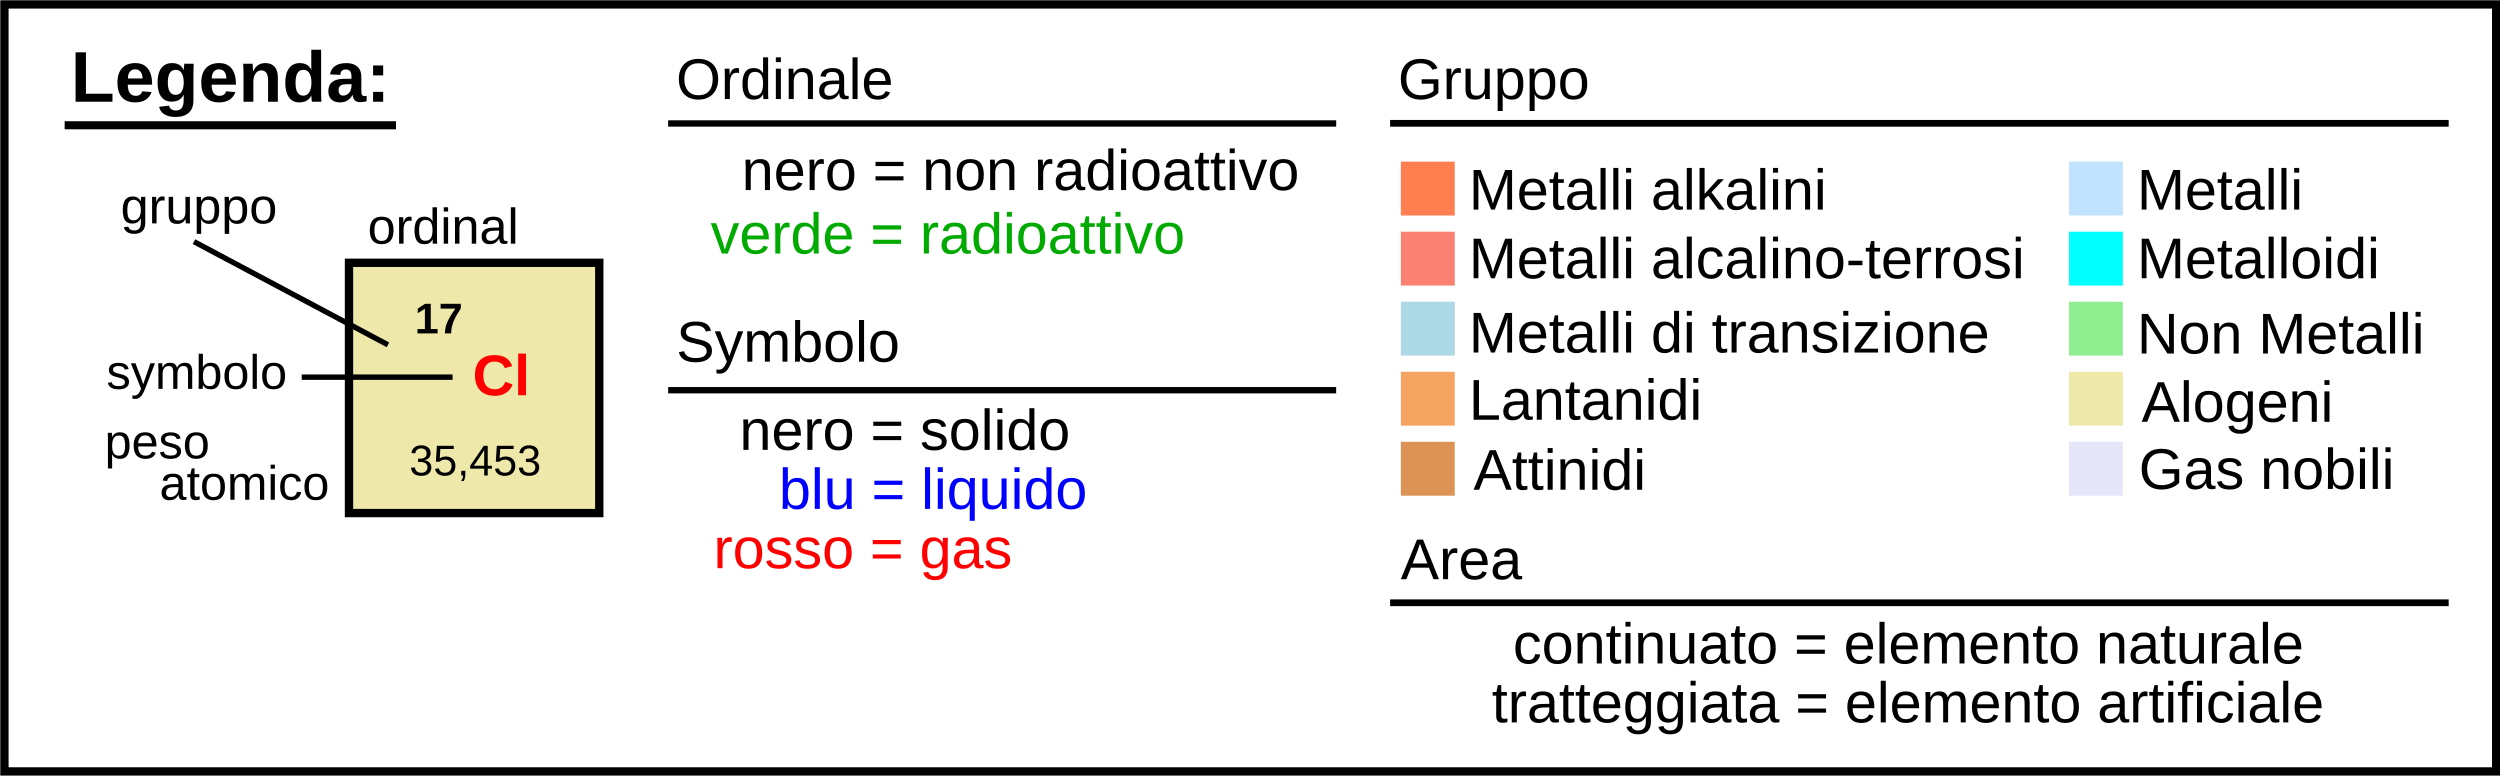
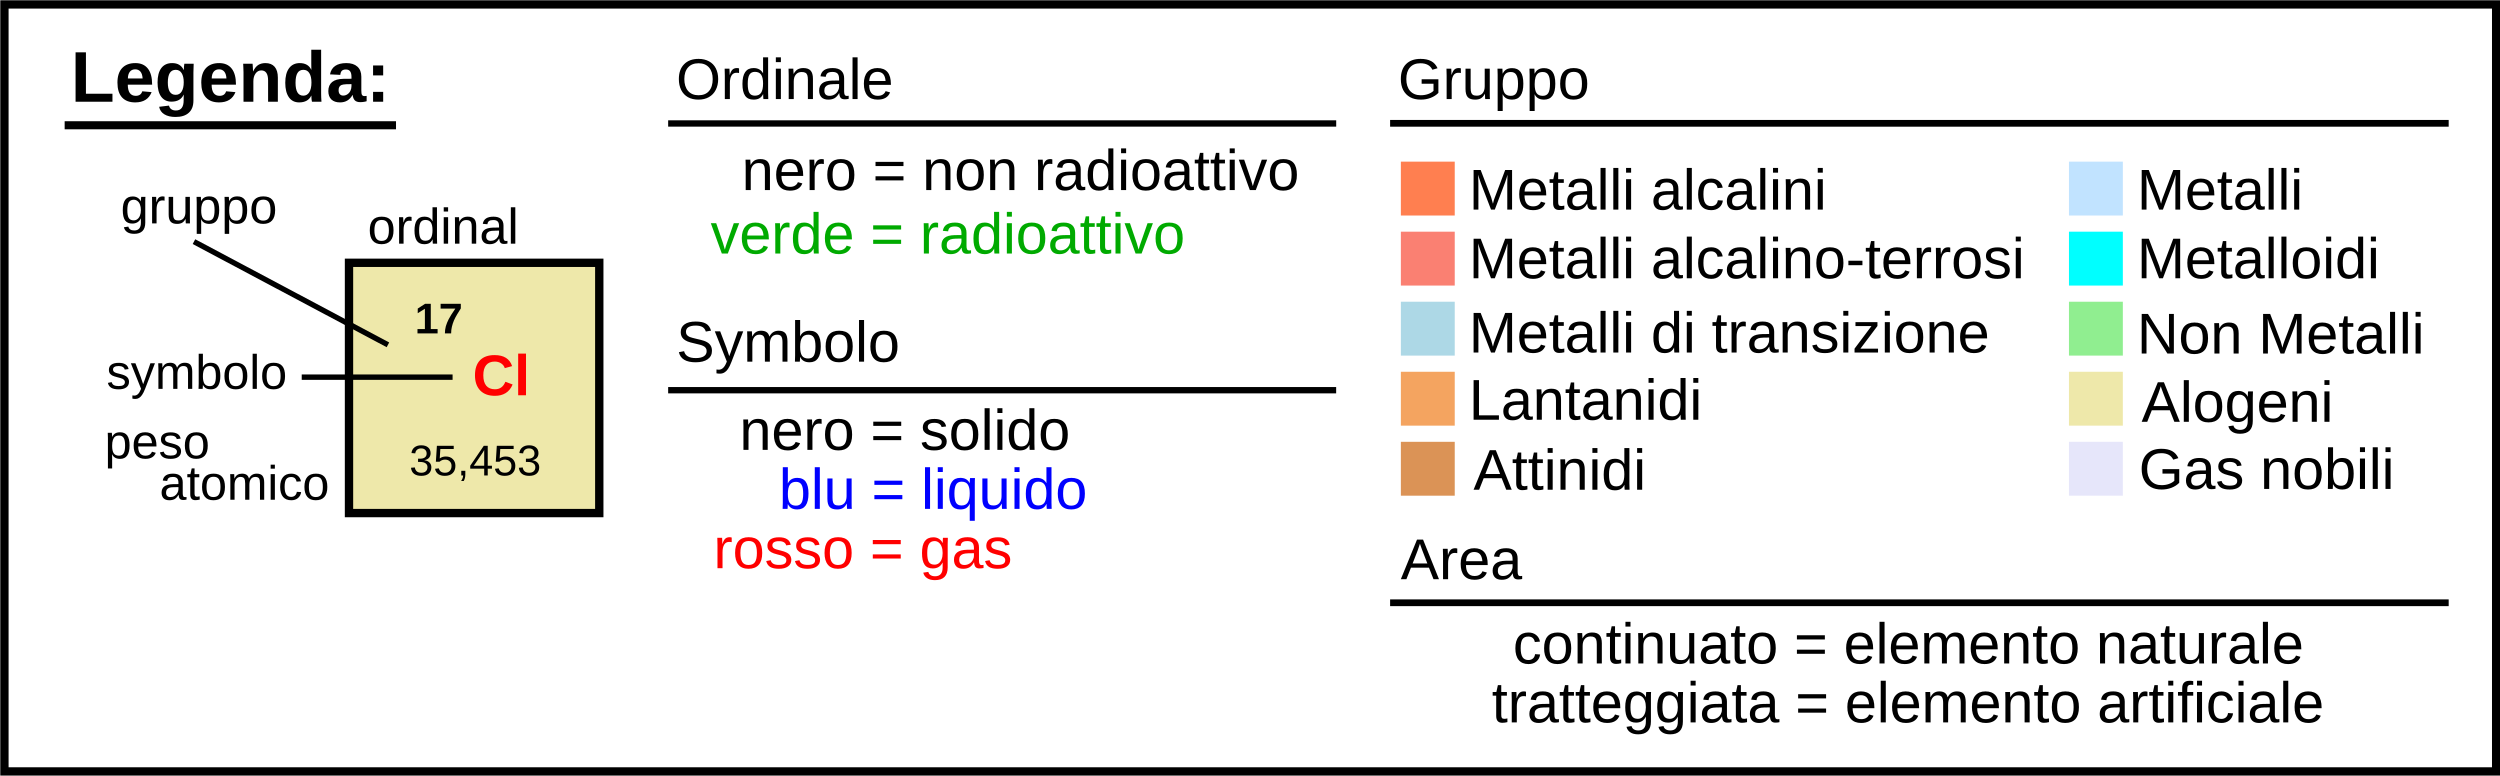
<svg xmlns="http://www.w3.org/2000/svg" width="464" height="144" viewBox="0 0 464 144" version="1.1" id="svg970">
  <defs id="defs964" />
  <g id="layer1" transform="translate(0,-247.8687)">
    <text id="text1515" style="font-size:9px;font-family:'Liberation Sans', sans-serif;text-anchor:middle;fill:#000000;stroke:none;stroke-width:0.75;stroke-linecap:square" x="82.25" y="293.099">
      <tspan style="font-size:9.333px" id="tspan928">ordinal</tspan>
    </text>
    <text id="text1525" style="font-size:9px;font-family:'Liberation Sans', sans-serif;text-anchor:middle;fill:#000000;stroke:none;stroke-width:0.75;stroke-linecap:square" x="36.929" y="289.332">
      <tspan id="tspan890" style="font-size:9.333px;stroke-width:0.75">gruppo</tspan>
    </text>
    <rect id="LegBoxRand-9" x="64.774" y="296.643" width="46.452" height="46.452" style="font-size:12px;font-family:'Liberation Sans';fill:#eee8aa;fill-opacity:1;stroke:#000000;stroke-width:1.548;stroke-linecap:square" />
    <path style="font-size:12px;font-family:'Liberation Sans';fill:#000000;stroke:#000000;stroke-width:1;stroke-miterlimit:4;stroke-dasharray:none" d="m 72,311.869 -36,-19.152" id="LegLinieSerie-3" />
    <text id="text1503-6" style="font-weight:bold;font-size:9px;font-family:'Liberation Sans', sans-serif;text-anchor:end;fill:#ff0000;stroke:none;stroke-width:0.75;stroke-linecap:square" x="98.387" y="321.226">
      <tspan style="font-size:10.667px" id="tspan932-0">Cl</tspan>
    </text>
    <text id="text1505-6" style="font-weight:bold;font-size:9px;font-family:'Liberation Sans', sans-serif;text-anchor:start;fill:#000000;stroke:none;stroke-width:0.75;stroke-linecap:square" x="76.984" y="309.751">
      <tspan style="font-style:normal;font-variant:normal;font-weight:bold;font-stretch:normal;font-size:8px;font-family:'Liberation Sans', sans-serif;-inkscape-font-specification:'Liberation Sans, sans-serif Bold'" id="tspan934-2">17</tspan>
    </text>
    <text id="text1509-6" style="font-size:6.75px;font-family:'Liberation Sans', sans-serif;text-anchor:start;fill:#000000;stroke:none;stroke-width:0.75;stroke-linecap:square" x="75.963" y="336.108">
      <tspan style="font-size:8px" id="tspan930-1">35,453</tspan>
    </text>
    <path id="path1106" d="M 84,317.869 H 56" style="font-size:12px;font-family:'Liberation Sans';fill:#000000;stroke:#000000;stroke-width:1;stroke-miterlimit:4;stroke-dasharray:none" />
    <rect style="font-size:12px;font-family:'Liberation Sans';fill:none;stroke:#000000;stroke-width:1.54;stroke-linecap:square;stroke-miterlimit:4;stroke-dasharray:none" height="142.354" width="462.46" y="248.691" x="0.823" id="LegHintergrund" />
    <text id="text1517" style="font-size:9px;font-family:'Liberation Sans', sans-serif;text-anchor:end;fill:#000000;stroke:none;stroke-width:0.75;stroke-linecap:square" x="53.289" y="320.037">symbolo</text>
    <text id="text1529" style="font-size:9px;font-family:'Liberation Sans', sans-serif;fill:#000000;stroke:none;stroke-width:0.75;stroke-linecap:square" y="266.251" x="125.495">
      <tspan style="font-size:10.667px" id="tspan1794">Ordinale</tspan>
    </text>
    <line id="line1531" style="font-size:12px;font-family:'Liberation Sans', sans-serif;fill:none;stroke:#000000;stroke-width:1.175;stroke-linecap:square" y2="270.786" x2="247.412" y1="270.786" x1="124.597" />
    <text id="text1537" style="font-style:normal;font-variant:normal;font-weight:normal;font-stretch:normal;font-size:9px;font-family:'Liberation Sans';-inkscape-font-specification:'Liberation Sans, Normal';font-variant-ligatures:normal;font-variant-caps:normal;font-variant-numeric:normal;font-feature-settings:normal;text-align:start;writing-mode:lr-tb;text-anchor:start;fill:#000000;stroke:none;stroke-width:0.75;stroke-linecap:square" x="137.667" y="283.144">
      <tspan id="tspan9444" x="137.667" y="283.144" style="font-size:10.667px;stroke-width:0.75">nero = non radioattivo</tspan>
    </text>
    <text id="text1543" style="font-style:normal;font-variant:normal;font-weight:normal;font-stretch:normal;font-size:9px;font-family:'Liberation Sans';-inkscape-font-specification:'Liberation Sans, Normal';font-variant-ligatures:normal;font-variant-caps:normal;font-variant-numeric:normal;font-feature-settings:normal;text-align:start;writing-mode:lr-tb;text-anchor:start;fill:#00aa00;stroke:none;stroke-width:0.75;stroke-linecap:square" x="131.893" y="294.93">
      <tspan id="tspan9442" x="131.893" y="294.93" style="font-size:10.667px;stroke-width:0.75">verde = radioattivo</tspan>
    </text>
    <text id="text1546" style="font-size:9px;font-family:'Liberation Sans', sans-serif;fill:#000000;stroke:none;stroke-width:0.75;stroke-linecap:square" y="315.001" x="125.515">
      <tspan style="font-size:10.667px" id="tspan1796">Symbolo</tspan>
    </text>
    <line id="line1548" style="font-size:12px;font-family:'Liberation Sans', sans-serif;fill:none;stroke:#000000;stroke-width:1.175;stroke-linecap:square" y2="320.291" x2="247.403" y1="320.291" x1="124.597" />
    <text id="text1554" style="font-style:normal;font-variant:normal;font-weight:normal;font-stretch:normal;font-size:9px;font-family:'Liberation Sans';-inkscape-font-specification:'Liberation Sans, Normal';font-variant-ligatures:normal;font-variant-caps:normal;font-variant-numeric:normal;font-feature-settings:normal;text-align:start;writing-mode:lr-tb;text-anchor:start;fill:#000000;stroke:none;stroke-width:0.75;stroke-linecap:square" x="137.25" y="331.358">
      <tspan id="tspan9463" x="137.25" y="331.358" style="font-size:10.667px;stroke-width:0.75">nero = solido</tspan>
    </text>
    <text id="text1560" style="font-style:normal;font-variant:normal;font-weight:normal;font-stretch:normal;font-size:9px;font-family:'Liberation Sans';-inkscape-font-specification:'Liberation Sans, Normal';font-variant-ligatures:normal;font-variant-caps:normal;font-variant-numeric:normal;font-feature-settings:normal;text-align:start;writing-mode:lr-tb;text-anchor:start;fill:#0000ff;stroke:none;stroke-width:0.75;stroke-linecap:square" x="144.571" y="342.311">
      <tspan id="tspan9465" x="144.571" y="342.311" style="font-size:10.667px;stroke-width:0.75">blu = liquido</tspan>
    </text>
    <text id="text1566" style="font-style:normal;font-variant:normal;font-weight:normal;font-stretch:normal;font-size:9px;font-family:'Liberation Sans';-inkscape-font-specification:'Liberation Sans, Normal';font-variant-ligatures:normal;font-variant-caps:normal;font-variant-numeric:normal;font-feature-settings:normal;text-align:start;writing-mode:lr-tb;text-anchor:start;fill:#ff0000;stroke:none;stroke-width:0.75;stroke-linecap:square" x="132.429" y="353.323">
      <tspan id="tspan9467" x="132.429" y="353.323" style="font-size:10.667px;stroke-width:0.75">rosso = gas</tspan>
    </text>
    <text style="font-size:9px;font-family:'Liberation Sans', sans-serif;fill:#000000;stroke:none;stroke-width:0.75;stroke-linecap:square" id="text1569" y="266.251" x="259.464">
      <tspan style="font-size:10.667px" id="tspan1779">Gruppo</tspan>
    </text>
    <line id="line1571" style="font-size:12px;font-family:'Liberation Sans', sans-serif;fill:none;stroke:#000000;stroke-width:1.252;stroke-linecap:square" y2="270.756" x2="453.849" y1="270.756" x1="258.63" />
    <rect style="font-size:12px;font-family:'Liberation Sans', sans-serif;fill:#ff7f50;fill-opacity:1;stroke:none;stroke-width:1;stroke-linecap:square" id="SmallFarbe01" height="10" width="10" y="277.869" x="260" />
    <rect style="font-size:12px;font-family:'Liberation Sans', sans-serif;fill:#fa8072;fill-opacity:1;stroke:none;stroke-width:1;stroke-linecap:square" id="SmallFarbe02" height="10" width="10" y="290.869" x="260" />
    <rect style="font-size:12px;font-family:'Liberation Sans', sans-serif;fill:#add8e6;fill-opacity:1;stroke:none;stroke-width:1;stroke-linecap:square" id="SmallFarbe03" height="10" width="10" y="303.869" x="260" />
    <rect style="font-size:12px;font-family:'Liberation Sans', sans-serif;fill:#f4a460;fill-opacity:1;stroke:none;stroke-width:1;stroke-linecap:square" id="SmallFarbe04" height="10" width="10" y="316.869" x="260" />
    <rect style="font-size:12px;font-family:'Liberation Sans', sans-serif;fill:#db9356;fill-opacity:1;stroke:none;stroke-width:1;stroke-linecap:square" id="SmallFarbe05" height="10" width="10" y="329.869" x="260" />
    <rect style="font-size:12px;font-family:'Liberation Sans', sans-serif;fill:#c1e3ff;fill-opacity:1;stroke:none;stroke-width:1;stroke-linecap:square" id="SmallFarbe06" height="10" width="10" y="277.869" x="384" />
    <rect style="font-size:12px;font-family:'Liberation Sans', sans-serif;fill:#00ffff;fill-opacity:1;stroke:none;stroke-width:1;stroke-linecap:square" id="SmallFarbe07" height="10" width="10" y="290.869" x="384" />
    <rect style="font-size:12px;font-family:'Liberation Sans', sans-serif;fill:#90ee90;fill-opacity:1;stroke:none;stroke-width:1;stroke-linecap:square" id="SmallFarbe08" height="10" width="10" y="303.869" x="384" />
    <rect style="font-size:12px;font-family:'Liberation Sans', sans-serif;fill:#eee8aa;fill-opacity:1;stroke:none;stroke-width:1;stroke-linecap:square" id="SmallFarbe09" height="10" width="10" y="316.869" x="384" />
    <rect style="font-size:12px;font-family:'Liberation Sans', sans-serif;fill:#e6e6fa;fill-opacity:1;stroke:none;stroke-width:1;stroke-linecap:square" id="SmallFarbe10" height="10" width="10" y="329.869" x="384" />
-     <text style="font-style:normal;font-variant:normal;font-weight:normal;font-stretch:normal;font-size:10.667px;font-family:'Liberation Sans';-inkscape-font-specification:'Liberation Sans, Normal';font-variant-ligatures:normal;font-variant-caps:normal;font-variant-numeric:normal;font-feature-settings:normal;text-align:start;writing-mode:lr-tb;text-anchor:start;fill:#000000;stroke:none;stroke-width:0.75;stroke-linecap:square" id="text1583" y="286.765" x="272.625">Metalli alkalini</text>
+     <text style="font-style:normal;font-variant:normal;font-weight:normal;font-stretch:normal;font-size:10.667px;font-family:'Liberation Sans';-inkscape-font-specification:'Liberation Sans, Normal';font-variant-ligatures:normal;font-variant-caps:normal;font-variant-numeric:normal;font-feature-settings:normal;text-align:start;writing-mode:lr-tb;text-anchor:start;fill:#000000;stroke:none;stroke-width:0.75;stroke-linecap:square" id="text1583" y="286.765" x="272.625">Metalli alcalini</text>
    <text style="font-style:normal;font-variant:normal;font-weight:normal;font-stretch:normal;font-size:10.667px;font-family:'Liberation Sans';-inkscape-font-specification:'Liberation Sans, Normal';font-variant-ligatures:normal;font-variant-caps:normal;font-variant-numeric:normal;font-feature-settings:normal;text-align:start;writing-mode:lr-tb;text-anchor:start;fill:#000000;stroke:none;stroke-width:0.75;stroke-linecap:square" id="text1585" y="299.515" x="272.625">Metalli alcalino-terrosi</text>
    <text style="font-style:normal;font-variant:normal;font-weight:normal;font-stretch:normal;font-size:10.667px;font-family:'Liberation Sans';-inkscape-font-specification:'Liberation Sans, Normal';font-variant-ligatures:normal;font-variant-caps:normal;font-variant-numeric:normal;font-feature-settings:normal;text-align:start;writing-mode:lr-tb;text-anchor:start;fill:#000000;stroke:none;stroke-width:0.75;stroke-linecap:square" id="text1587" y="313.298" x="272.625">Metalli di transizione</text>
    <text style="font-style:normal;font-variant:normal;font-weight:normal;font-stretch:normal;font-size:10.667px;font-family:'Liberation Sans';-inkscape-font-specification:'Liberation Sans, Normal';font-variant-ligatures:normal;font-variant-caps:normal;font-variant-numeric:normal;font-feature-settings:normal;text-align:start;writing-mode:lr-tb;text-anchor:start;fill:#000000;stroke:none;stroke-width:0.75;stroke-linecap:square" id="text1589" y="325.765" x="272.625">Lantanidi</text>
    <text style="font-style:normal;font-variant:normal;font-weight:normal;font-stretch:normal;font-size:10.667px;font-family:'Liberation Sans';-inkscape-font-specification:'Liberation Sans, Normal';font-variant-ligatures:normal;font-variant-caps:normal;font-variant-numeric:normal;font-feature-settings:normal;text-align:start;writing-mode:lr-tb;text-anchor:start;fill:#000000;stroke:none;stroke-width:0.75;stroke-linecap:square" id="text1591" y="338.765" x="273.479">Attinidi</text>
    <text style="font-style:normal;font-variant:normal;font-weight:normal;font-stretch:normal;font-size:10.667px;font-family:'Liberation Sans';-inkscape-font-specification:'Liberation Sans, Normal';font-variant-ligatures:normal;font-variant-caps:normal;font-variant-numeric:normal;font-feature-settings:normal;text-align:start;writing-mode:lr-tb;text-anchor:start;fill:#000000;stroke:none;stroke-width:0.75;stroke-linecap:square" id="text1593" y="286.765" x="396.625">Metalli</text>
    <text style="font-style:normal;font-variant:normal;font-weight:normal;font-stretch:normal;font-size:10.667px;font-family:'Liberation Sans';-inkscape-font-specification:'Liberation Sans, Normal';font-variant-ligatures:normal;font-variant-caps:normal;font-variant-numeric:normal;font-feature-settings:normal;text-align:start;writing-mode:lr-tb;text-anchor:start;fill:#000000;stroke:none;stroke-width:0.75;stroke-linecap:square" id="text1595" y="299.515" x="396.625">Metalloidi</text>
    <text style="font-style:normal;font-variant:normal;font-weight:normal;font-stretch:normal;font-size:10.667px;font-family:'Liberation Sans';-inkscape-font-specification:'Liberation Sans, Normal';font-variant-ligatures:normal;font-variant-caps:normal;font-variant-numeric:normal;font-feature-settings:normal;text-align:start;writing-mode:lr-tb;text-anchor:start;fill:#000000;stroke:none;stroke-width:0.75;stroke-linecap:square" id="text1597" y="313.479" x="396.625">Non Metalli</text>
    <text style="font-style:normal;font-variant:normal;font-weight:normal;font-stretch:normal;font-size:10.667px;font-family:'Liberation Sans';-inkscape-font-specification:'Liberation Sans, Normal';font-variant-ligatures:normal;font-variant-caps:normal;font-variant-numeric:normal;font-feature-settings:normal;text-align:start;writing-mode:lr-tb;text-anchor:start;fill:#000000;stroke:none;stroke-width:0.75;stroke-linecap:square" id="text1599" y="326.155" x="397.479">Alogeni</text>
    <text style="font-style:normal;font-variant:normal;font-weight:normal;font-stretch:normal;font-size:10.667px;font-family:'Liberation Sans';-inkscape-font-specification:'Liberation Sans, Normal';font-variant-ligatures:normal;font-variant-caps:normal;font-variant-numeric:normal;font-feature-settings:normal;text-align:start;writing-mode:lr-tb;text-anchor:start;fill:#000000;stroke:none;stroke-width:0.75;stroke-linecap:square" id="text1601" y="338.619" x="396.964">Gas nobili</text>
    <text id="text1604" style="font-size:9px;font-family:'Liberation Sans', sans-serif;fill:#000000;stroke:none;stroke-width:0.75;stroke-linecap:square" y="355.369" x="259.979">
      <tspan id="tspan1781" style="font-size:10.667px">Area</tspan>
    </text>
    <line id="line1606" style="font-size:12px;font-family:'Liberation Sans', sans-serif;fill:none;stroke:#000000;stroke-width:1.252;stroke-linecap:square" y2="359.742" x2="453.849" y1="359.742" x1="258.63" />
    <text id="text1612" style="font-style:normal;font-variant:normal;font-weight:normal;font-stretch:normal;font-size:9px;font-family:'Liberation Sans';-inkscape-font-specification:'Liberation Sans, Normal';font-variant-ligatures:normal;font-variant-caps:normal;font-variant-numeric:normal;font-feature-settings:normal;text-align:start;writing-mode:lr-tb;text-anchor:start;fill:#000000;stroke:none;stroke-width:0.75;stroke-linecap:square" x="280.802" y="371.012">
      <tspan id="tspan9426" x="280.802" y="371.012" style="font-size:10.667px;stroke-width:0.75">continuato = elemento naturale</tspan>
    </text>
    <text id="text1618" style="font-style:normal;font-variant:normal;font-weight:normal;font-stretch:normal;font-size:9px;font-family:'Liberation Sans';-inkscape-font-specification:'Liberation Sans, Normal';font-variant-ligatures:normal;font-variant-caps:normal;font-variant-numeric:normal;font-feature-settings:normal;text-align:start;writing-mode:lr-tb;text-anchor:start;fill:#000000;stroke:none;stroke-width:0.75;stroke-linecap:square" x="276.882" y="381.943">
      <tspan id="tspan9428" x="276.882" y="381.943" style="font-size:10.667px;stroke-width:0.75">tratteggiata = elemento artificiale</tspan>
    </text>
    <text x="42.77" y="266.751" style="font-weight:bold;font-size:12px;font-family:'Liberation Sans', sans-serif;text-anchor:middle;fill:#000000;stroke:none;stroke-width:0.75;stroke-linecap:square" id="text1488">
      <tspan id="tspan888" style="font-size:13.333px;stroke-width:0.75">Legenda:</tspan>
    </text>
    <line x1="12.75" y1="271.119" x2="72.75" y2="271.119" style="font-weight:bold;font-size:16px;font-family:'Liberation Sans', sans-serif;fill:none;stroke:#000000;stroke-width:1.5;stroke-linecap:square" id="line1490" />
    <text xml:space="preserve" style="font-style:normal;font-variant:normal;font-weight:normal;font-stretch:normal;font-size:12px;line-height:1.25;font-family:'Liberation Sans';-inkscape-font-specification:'Liberation Sans';font-variant-ligatures:normal;font-variant-caps:normal;font-variant-numeric:normal;font-feature-settings:normal;text-align:start;letter-spacing:0px;word-spacing:0px;writing-mode:lr-tb;text-anchor:start;fill:#000000;fill-opacity:1;stroke:none" x="30" y="331.869" id="text904">
      <tspan id="tspan902" x="30" y="342.678" />
    </text>
    <text xml:space="preserve" style="font-style:normal;font-variant:normal;font-weight:normal;font-stretch:normal;font-size:12px;line-height:1.25;font-family:'Liberation Sans';-inkscape-font-specification:'Liberation Sans';font-variant-ligatures:normal;font-variant-caps:normal;font-variant-numeric:normal;font-feature-settings:normal;text-align:start;letter-spacing:0px;word-spacing:0px;writing-mode:lr-tb;text-anchor:start;fill:#000000;fill-opacity:1;stroke:none" x="20" y="351.869" id="text947">
      <tspan id="tspan945" x="20" y="362.678" />
    </text>
    <rect style="opacity:1;fill:none;fill-opacity:1;stroke:none;stroke-width:1;stroke-linecap:round;stroke-linejoin:round;stroke-miterlimit:4;stroke-dasharray:none;stroke-opacity:1" id="rect985" width="48" height="21" x="16" y="355.869" />
    <text xml:space="preserve" style="font-style:normal;font-variant:normal;font-weight:normal;font-stretch:normal;font-size:8px;line-height:1.25;font-family:'Liberation Sans';-inkscape-font-specification:'Liberation Sans';font-variant-ligatures:normal;font-variant-caps:normal;font-variant-numeric:normal;font-feature-settings:normal;text-align:start;letter-spacing:0px;word-spacing:0px;writing-mode:lr-tb;text-anchor:start;fill:#000000;fill-opacity:1;stroke:none" x="19.42" y="332.94" id="text1017">
      <tspan id="tspan1015" x="19.42" y="332.94" style="font-size:9px">peso</tspan>
    </text>
    <text xml:space="preserve" style="font-style:normal;font-variant:normal;font-weight:normal;font-stretch:normal;font-size:8px;line-height:1.25;font-family:'Liberation Sans';-inkscape-font-specification:'Liberation Sans';font-variant-ligatures:normal;font-variant-caps:normal;font-variant-numeric:normal;font-feature-settings:normal;text-align:start;letter-spacing:0px;word-spacing:0px;writing-mode:lr-tb;text-anchor:start;fill:#000000;fill-opacity:1;stroke:none" x="29.618" y="340.619" id="text1017-3">
      <tspan id="tspan1015-6" x="29.618" y="340.619" style="font-size:9px">atomico</tspan>
    </text>
    <text xml:space="preserve" style="font-style:normal;font-variant:normal;font-weight:normal;font-stretch:normal;font-size:8px;line-height:1.25;font-family:'Liberation Sans';-inkscape-font-specification:'Liberation Sans';font-variant-ligatures:normal;font-variant-caps:normal;font-variant-numeric:normal;font-feature-settings:normal;text-align:start;letter-spacing:0px;word-spacing:0px;writing-mode:lr-tb;text-anchor:start;fill:#000000;fill-opacity:1;stroke:none" x="316.5" y="307.869" id="text1058">
      <tspan id="tspan1056" x="316.5" y="307.869"> </tspan>
    </text>
    <text xml:space="preserve" style="font-style:normal;font-variant:normal;font-weight:normal;font-stretch:normal;font-size:8px;line-height:1.25;font-family:'Liberation Sans';-inkscape-font-specification:'Liberation Sans';font-variant-ligatures:normal;font-variant-caps:normal;font-variant-numeric:normal;font-feature-settings:normal;text-align:start;letter-spacing:0px;word-spacing:0px;writing-mode:lr-tb;text-anchor:start;fill:#000000;fill-opacity:1;stroke:none" x="196" y="336.869" id="text1238">
      <tspan id="tspan1236" x="196" y="344.075" />
    </text>
  </g>
</svg>
